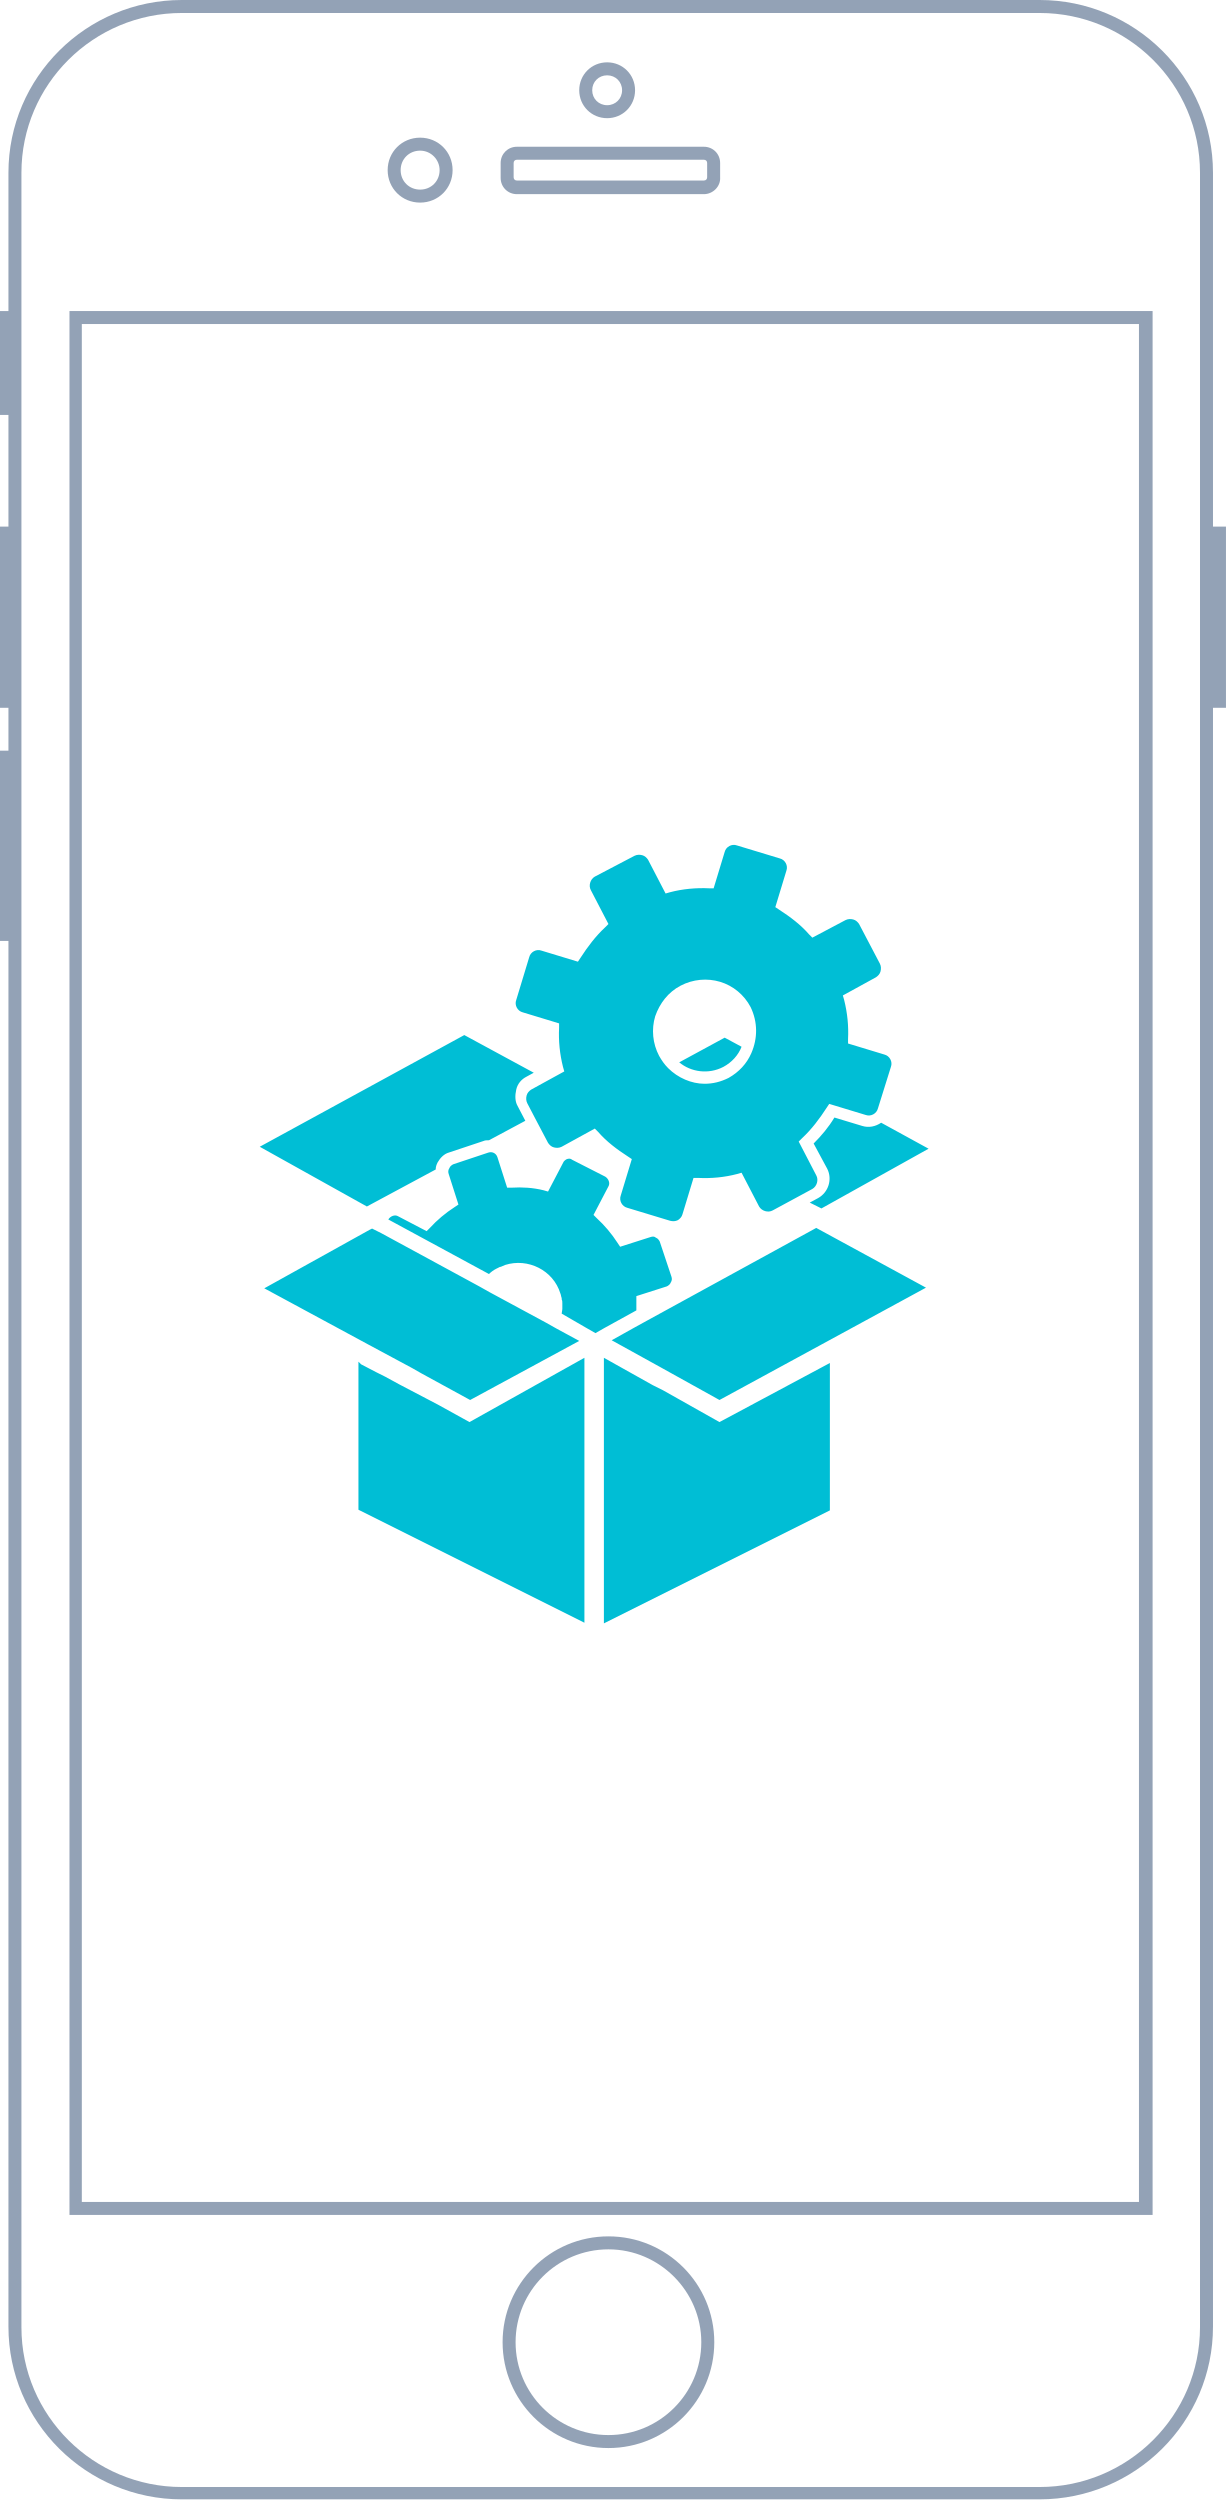
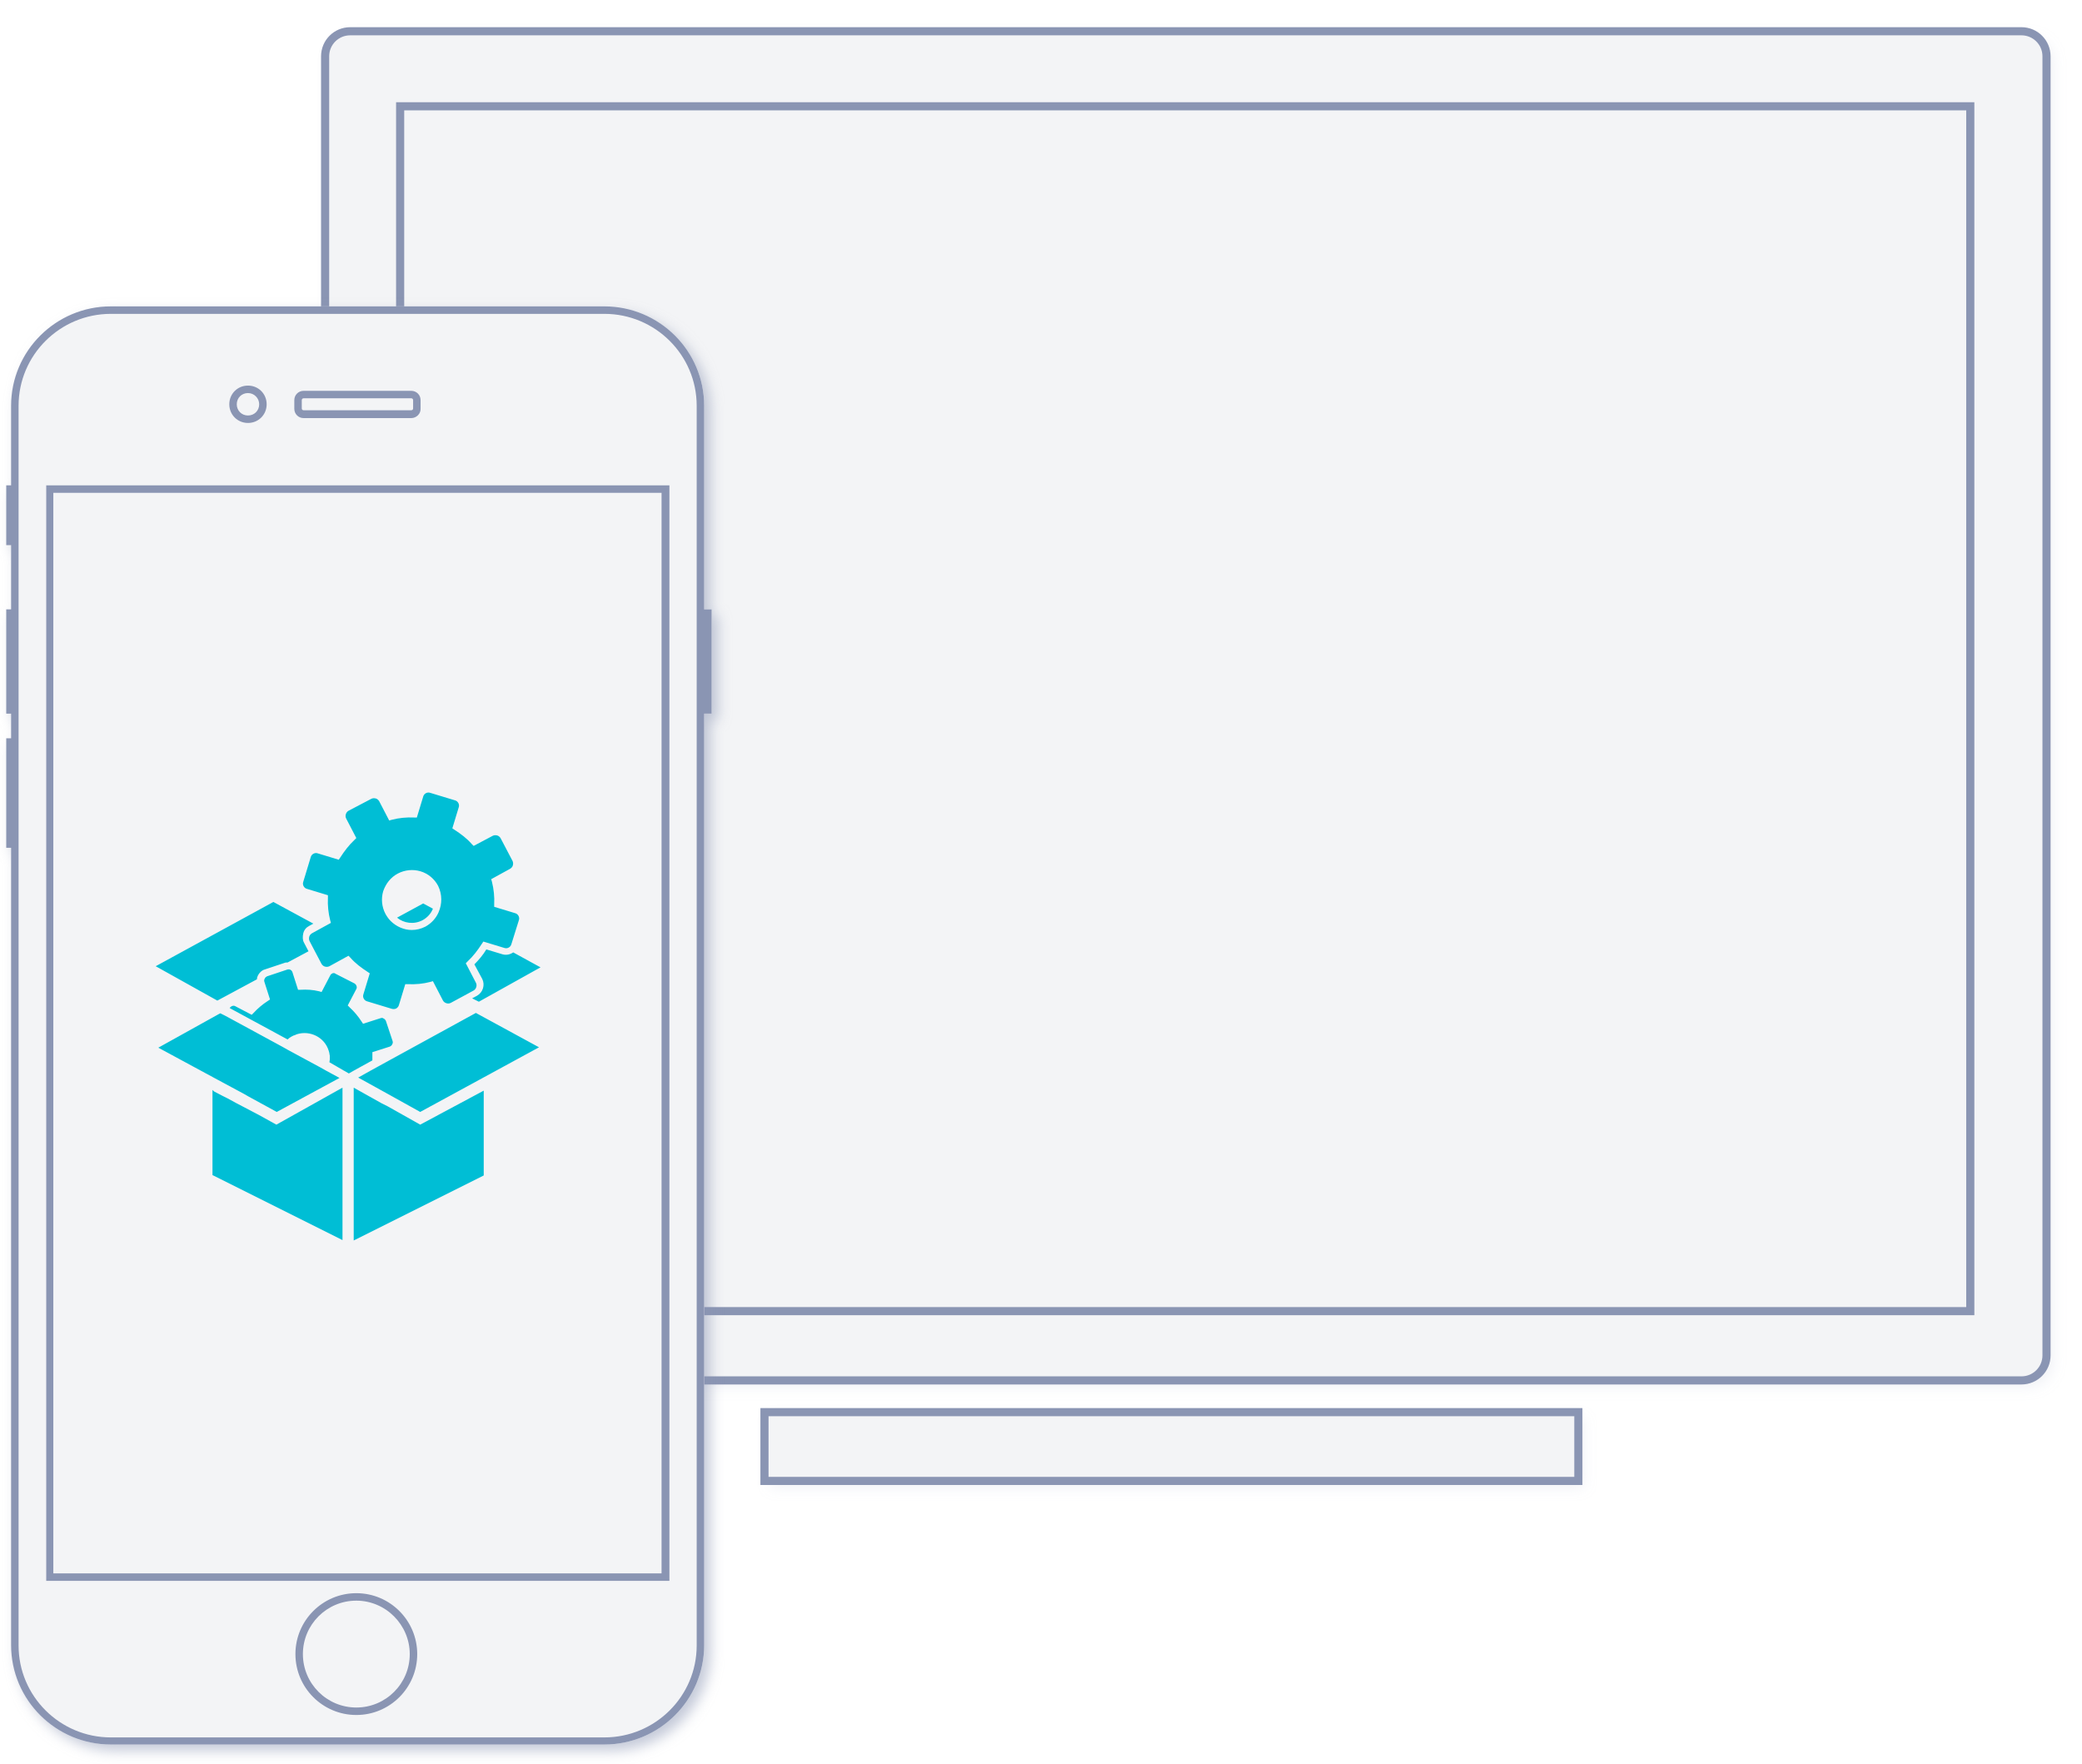
- <svg xmlns="http://www.w3.org/2000/svg" version="1.1" id="Ebene_1" x="0px" y="0px" viewBox="-204 228.9 188.8 385" style="enable-background:new -204 228.9 188.8 385;" xml:space="preserve">
-   <style type="text/css">
- 	.st0{fill:#93A2B6;}
- 	.st1{fill:#00BED5;}
- </style>
-   <path class="st0" d="M-95.6,258.8h-28.8c-1.4,0-2.5-1.1-2.5-2.5V254c0-1.4,1.1-2.5,2.5-2.5h28.8c1.4,0,2.5,1.1,2.5,2.5v2.2  C-93,257.6-94.2,258.8-95.6,258.8z M-124.4,253.5c-0.3,0-0.5,0.2-0.5,0.5v2.2c0,0.3,0.2,0.5,0.5,0.5h28.8c0.3,0,0.5-0.2,0.5-0.5V254  c0-0.3-0.2-0.5-0.5-0.5H-124.4z" />
-   <path class="st0" d="M-139.3,260.1c-2.8,0-5-2.2-5-5c0-2.8,2.2-5,5-5s5,2.2,5,5C-134.3,257.9-136.5,260.1-139.3,260.1z   M-139.3,252.1c-1.7,0-3,1.3-3,3c0,1.7,1.3,3,3,3s3-1.3,3-3C-136.3,253.5-137.6,252.1-139.3,252.1z" />
-   <path class="st0" d="M-110.5,247.1c-2.4,0-4.3-1.9-4.3-4.3c0-2.4,1.9-4.3,4.3-4.3s4.3,1.9,4.3,4.3  C-106.2,245.2-108.1,247.1-110.5,247.1z M-110.5,240.5c-1.3,0-2.3,1-2.3,2.3c0,1.3,1,2.3,2.3,2.3c1.3,0,2.3-1,2.3-2.3  C-108.2,241.5-109.2,240.5-110.5,240.5z" />
-   <path class="st0" d="M-110.3,605.9c-9,0-16.3-7.3-16.3-16.3c0-9,7.3-16.3,16.3-16.3c9,0,16.3,7.3,16.3,16.3  C-94,598.6-101.3,605.9-110.3,605.9z M-110.3,575.3c-7.9,0-14.3,6.4-14.3,14.3c0,7.9,6.4,14.3,14.3,14.3s14.3-6.4,14.3-14.3  C-96,581.8-102.4,575.3-110.3,575.3z" />
-   <path class="st0" d="M-26.5,570h-166.8V276.8h166.8V570z M-191.4,568h162.8V278.8h-162.8V568z" />
-   <path class="st0" d="M-15.2,310h-2v-54.5c0-14.7-12-26.6-26.7-26.6H-176c-14.7,0-26.7,11.9-26.7,26.6v21.3h-1.3v16h1.3V310h-1.3  v27.9h1.3v6.6h-1.3v29.3h1.3v213.4c0,14.7,12,26.6,26.7,26.6h132.1c14.7,0,26.7-11.9,26.7-26.6V337.9h2V310z M-19.2,587.3  c0,13.6-11.1,24.6-24.7,24.6H-176c-13.6,0-24.7-11-24.7-24.6V255.5c0-13.6,11.1-24.6,24.7-24.6h132.1c13.6,0,24.7,11,24.7,24.6  V587.3z" />
-   <path class="st1" d="M-68.8,399.6c-0.2,0.8-1.1,1.3-1.9,1l0,0l-5.6-1.7l-0.4,0.6c-1.1,1.7-2.3,3.3-3.8,4.7l-0.5,0.5l2.7,5.2  c0.4,0.7,0.1,1.7-0.6,2.1l-2.4,1.3l-3.7,2c-0.7,0.4-1.7,0.1-2.1-0.6l-2.7-5.2l-0.7,0.2c-1.9,0.5-3.9,0.7-6,0.6l-0.7,0l-1.7,5.6  c-0.1,0.4-0.4,0.7-0.7,0.9c-0.4,0.2-0.8,0.2-1.2,0.1l-6.6-2c-0.8-0.2-1.3-1.1-1-1.9l1.7-5.6l-0.6-0.4c-1.7-1.1-3.3-2.3-4.6-3.8  l-0.5-0.5l-5.1,2.8c-0.4,0.2-0.8,0.2-1.2,0.1s-0.7-0.4-0.9-0.7l-2-3.8l-1.2-2.3c-0.2-0.4-0.2-0.8-0.1-1.2c0.1-0.4,0.4-0.7,0.7-0.9  l2-1.1l3.1-1.7l-0.2-0.7c-0.5-2-0.7-4-0.6-6l0-0.7l-5.6-1.7c-0.8-0.2-1.3-1.1-1-1.9l2-6.6c0.2-0.8,1.1-1.3,1.9-1l5.6,1.7l0.4-0.6  c1.1-1.7,2.3-3.3,3.8-4.7l0.5-0.5l-2.7-5.2c-0.4-0.7-0.1-1.7,0.6-2.1l6.1-3.2c0.4-0.2,0.8-0.2,1.2-0.1c0.4,0.1,0.7,0.4,0.9,0.7  l2.7,5.2l0.7-0.2c1.9-0.5,4-0.7,6-0.6l0.7,0l1.7-5.6c0.2-0.8,1.1-1.3,1.9-1l6.6,2c0.8,0.2,1.3,1.1,1,1.9l-1.7,5.6l0.6,0.4  c1.7,1.1,3.3,2.3,4.6,3.8l0.5,0.5l5.1-2.7c0.4-0.2,0.8-0.2,1.2-0.1c0.4,0.1,0.7,0.4,0.9,0.7l3.2,6.1c0.2,0.4,0.2,0.8,0.1,1.2  c-0.1,0.4-0.4,0.7-0.7,0.9l-5.1,2.8l0.2,0.7c0.5,2,0.7,4,0.6,6l0,0.7l5.6,1.7c0.8,0.2,1.3,1.1,1,1.9L-68.8,399.6z M-88.4,384  c-1-1.9-2.7-3.3-4.7-3.9c-2-0.6-4.2-0.4-6.1,0.6c-1.9,1-3.2,2.7-3.9,4.7c-0.6,2-0.4,4.2,0.6,6.1c0.4,0.7,0.8,1.3,1.4,1.9  c1.5,1.5,3.6,2.4,5.6,2.4c1.3,0,2.5-0.3,3.7-0.9c1.6-0.9,2.8-2.2,3.5-3.8C-87.3,388.8-87.3,386.3-88.4,384z M-92.6,393.2  c-2.3,1.2-5,0.8-6.8-0.7l7-3.8l2.6,1.4C-90.3,391.4-91.3,392.5-92.6,393.2z M-122.9,394.7c-0.8,0.4-1.4,1.1-1.6,2s-0.2,1.8,0.2,2.5  l1.2,2.3l-5.6,3c-0.3,0-0.6,0-0.8,0.1l-5.4,1.8c-0.7,0.2-1.3,0.8-1.7,1.5c-0.2,0.4-0.3,0.7-0.3,1.1l-10.6,5.7l-16.5-9.2l31.5-17.2  l10.7,5.8L-122.9,394.7z M-147.1,418.3l0.4-0.2l1.4,0.7l15.1,8.2l0,0l1.6,0.9l0,0l8.7,4.7l0,0l1.6,0.9l0,0l3.5,1.9h0h0l-16.8,9.1  l-7.5-4.1l-1.4-0.8l-6.7-3.6l-16.1-8.7L-147.1,418.3L-147.1,418.3z M-148.4,439l2.3,1.2l0,0v0l1.4,0.7l0,0l2.2,1.2h0l4.2,2.2h0  l1.9,1l4.7,2.6l17.7-9.9v0v7.2v3.5v3.2v1.9v25l0,0l-34.8-17.4v-22.8l0,0L-148.4,439L-148.4,439z M-117.5,431.2  c0-0.2,0.1-0.5,0.1-0.7c0,0,0-0.1,0-0.1c0-0.2,0-0.4,0-0.6c0-0.1,0-0.1,0-0.2c0-0.2,0-0.4-0.1-0.6c0-0.1,0-0.1,0-0.2  c-0.1-0.2-0.1-0.5-0.2-0.7c-1.1-3.6-5-5.5-8.5-4.4c-0.2,0.1-0.5,0.2-0.7,0.3c0,0-0.1,0-0.1,0c-0.2,0.1-0.4,0.2-0.6,0.3c0,0,0,0,0,0  c-0.4,0.2-0.8,0.5-1.1,0.8l-15.5-8.4l0,0c0.3-0.5,1-0.8,1.5-0.5l4.4,2.3l0.5-0.5c1.1-1.2,2.4-2.3,3.8-3.2l0.6-0.4l-1.5-4.7  c-0.1-0.3-0.1-0.6,0.1-0.9c0.1-0.3,0.4-0.5,0.6-0.6l5.4-1.8c0.6-0.2,1.2,0.1,1.4,0.7l1.5,4.7l0.7,0c1.6-0.1,3.3,0,4.9,0.4l0.7,0.2  l2.3-4.4c0.1-0.3,0.4-0.5,0.6-0.6c0.3-0.1,0.6-0.1,0.8,0.1l5.1,2.6c0.5,0.3,0.8,1,0.5,1.5l-2.3,4.4l0.5,0.5c1.2,1.1,2.3,2.4,3.2,3.8  l0.4,0.6l4.7-1.5c0.3-0.1,0.6-0.1,0.8,0.1c0.3,0.1,0.5,0.4,0.6,0.6l1.8,5.4c0.1,0.3,0.1,0.6-0.1,0.9c-0.1,0.3-0.4,0.5-0.6,0.6  l-4.7,1.5l0,0.7c0,0.5,0,1,0,1.5l-4.9,2.7l-1.4,0.8l-1.4-0.8L-117.5,431.2C-117.5,431.2-117.5,431.2-117.5,431.2z M-101.9,443  l8.7,4.9l17-9.1v22.7l-34.8,17.4v-33.6v-2.5V438l7.5,4.2L-101.9,443z M-93.2,444.5l-9-5l-7.6-4.2l3.4-1.9l0,0l2-1.1l26.1-14.3  l16.9,9.2l0,0v0L-93.2,444.5z M-78.7,405c1.2-1.2,2.3-2.5,3.2-4l4.3,1.3c1,0.3,2,0.1,2.9-0.5l7.3,4l-16.5,9.2l-1.8-0.9l1.3-0.7  c1.6-0.9,2.2-2.9,1.4-4.5L-78.7,405z" />
+ <svg xmlns="http://www.w3.org/2000/svg" xmlns:xlink="http://www.w3.org/1999/xlink" width="333px" height="282px" viewBox="0 0 333 282" version="1.1">
+   <defs>
+     <filter x="-2.4%" y="-2.8%" width="104.7%" height="105.6%" filterUnits="objectBoundingBox" id="filter-1">
+       <feOffset dx="1" dy="1" in="SourceAlpha" result="shadowOffsetOuter1" />
+       <feGaussianBlur stdDeviation="1" in="shadowOffsetOuter1" result="shadowBlurOuter1" />
+       <feColorMatrix values="0 0 0 0 0.541   0 0 0 0 0.584   0 0 0 0 0.702  0 0 0 0.25 0" type="matrix" in="shadowBlurOuter1" result="shadowMatrixOuter1" />
+       <feMerge>
+         <feMergeNode in="shadowMatrixOuter1" />
+         <feMergeNode in="SourceGraphic" />
+       </feMerge>
+     </filter>
+     <path d="M112.819,48.462 L111.624,48.462 L111.624,15.895 C111.624,7.111 104.453,0 95.669,0 L16.732,0 C7.948,0 0.777,7.111 0.777,15.895 L0.777,28.623 L0,28.623 L0,38.184 L0.777,38.184 L0.777,48.462 L0,48.462 L0,65.134 L0.777,65.134 L0.777,69.078 L0,69.078 L0,86.586 L0.777,86.586 L0.777,214.105 C0.777,222.889 7.948,230 16.732,230 L95.669,230 C104.453,230 111.624,222.889 111.624,214.105 L111.624,65.134 L112.819,65.134 L112.819,48.462 Z" id="path-2" />
+     <filter x="-2.2%" y="-1.1%" width="106.2%" height="103.0%" filterUnits="objectBoundingBox" id="filter-3">
+       <feOffset dx="1" dy="1" in="SourceAlpha" result="shadowOffsetOuter1" />
+       <feGaussianBlur stdDeviation="1" in="shadowOffsetOuter1" result="shadowBlurOuter1" />
+       <feColorMatrix values="0 0 0 0 0.541   0 0 0 0 0.584   0 0 0 0 0.702  0 0 0 0.5 0" type="matrix" in="shadowBlurOuter1" />
+     </filter>
+   </defs>
+   <g id="Symbols" stroke="none" stroke-width="1" fill="none" fill-rule="evenodd">
+     <g id="CTV&amp;Smartphone-Illustration" transform="translate(1, 5)" fill-rule="nonzero">
+       <g id="Group" transform="translate(0, 0)">
+         <g id="CTV" transform="translate(51, 0)">
+           <g id="BG" filter="url(#filter-1)" fill="#F3F4F6">
+             <path d="M200.271,220.846 L200.271,231.846 L70.271,231.846 L70.271,220.846 L200.271,220.846 Z M271.325,0 C273.534,-3.17995656e-14 275.325,1.791 275.325,4 L275.325,211.769 C275.325,213.978 273.534,215.769 271.325,215.769 L4,215.769 C1.791,215.769 2.705415e-16,213.978 0,211.769 L0,4 C-2.705415e-16,1.791 1.791,4.05812251e-16 4,0 L271.325,0 Z" id="Combined-Shape" />
+           </g>
+           <g id="Device" fill="#8A95B3">
+             <path d="M201.096,220.196 L69.621,220.196 L69.621,232.496 L201.096,232.496 L201.096,220.196 Z M199.795,221.496 L199.795,231.196 L70.921,231.196 L70.921,221.496 L199.795,221.496 Z" id="Rectangle" />
+             <path d="M271.325,-0.65 L4,-0.65 C1.432,-0.65 -0.65,1.432 -0.65,4 L-0.65,211.769 C-0.65,214.337 1.432,216.419 4,216.419 L271.325,216.419 C273.893,216.419 275.975,214.337 275.975,211.769 L275.975,4 C275.975,1.432 273.893,-0.65 271.325,-0.65 Z M4,0.65 L271.325,0.65 C273.175,0.65 274.675,2.15 274.675,4 L274.675,211.769 C274.675,213.619 273.175,215.119 271.325,215.119 L4,215.119 C2.15,215.119 0.65,213.619 0.65,211.769 L0.65,4 C0.65,2.15 2.15,0.65 4,0.65 Z" id="Rectangle" />
+             <path d="M263.783,11.35 L11.35,11.35 L11.35,205.342 L263.783,205.342 L263.783,11.35 Z M262.482,12.65 L262.482,204.042 L12.65,204.042 L12.65,12.65 L262.482,12.65 Z" id="Rectangle" />
+           </g>
+         </g>
+         <g id="Smartphone" transform="translate(0, 44)">
+           <g id="BG">
+             <use fill="black" fill-opacity="1" filter="url(#filter-3)" xlink:href="#path-2" />
+             <use fill="#F3F4F6" xlink:href="#path-2" />
+           </g>
+           <g id="Device" fill="#8A95B3">
+             <path d="M64.775,17.867 L47.566,17.867 C46.729,17.867 46.072,17.21 46.072,16.373 L46.072,14.999 C46.072,14.162 46.729,13.505 47.566,13.505 L64.775,13.505 C65.612,13.505 66.269,14.162 66.269,14.999 L66.269,16.313 C66.329,17.15 65.612,17.867 64.775,17.867 Z M47.566,14.7 C47.386,14.7 47.267,14.819 47.267,14.999 L47.267,16.313 C47.267,16.493 47.386,16.612 47.566,16.612 L64.775,16.612 C64.955,16.612 65.074,16.493 65.074,16.313 L65.074,14.999 C65.074,14.819 64.955,14.7 64.775,14.7 L47.566,14.7 Z" id="Shape" />
+             <path d="M38.662,18.644 C36.989,18.644 35.674,17.329 35.674,15.656 C35.674,13.983 36.989,12.668 38.662,12.668 C40.335,12.668 41.65,13.983 41.65,15.656 C41.65,17.329 40.335,18.644 38.662,18.644 Z M38.662,13.863 C37.646,13.863 36.869,14.64 36.869,15.656 C36.869,16.672 37.646,17.449 38.662,17.449 C39.678,17.449 40.455,16.672 40.455,15.656 C40.455,14.7 39.678,13.863 38.662,13.863 Z" id="Shape" />
+             <path d="M55.991,225.279 C50.613,225.279 46.251,220.917 46.251,215.539 C46.251,210.161 50.613,205.799 55.991,205.799 C61.369,205.799 65.731,210.161 65.731,215.539 C65.731,220.917 61.369,225.279 55.991,225.279 Z M55.991,206.994 C51.27,206.994 47.446,210.818 47.446,215.539 C47.446,220.26 51.27,224.084 55.991,224.084 C60.712,224.084 64.536,220.26 64.536,215.539 C64.536,210.878 60.712,206.994 55.991,206.994 Z" id="Shape" />
+             <path d="M106.067,203.827 L6.394,203.827 L6.394,28.623 L106.067,28.623 L106.067,203.827 Z M7.529,202.632 L104.812,202.632 L104.812,29.818 L7.529,29.818 L7.529,202.632 Z" id="Shape" />
+             <path d="M112.819,48.462 L111.624,48.462 L111.624,15.895 C111.624,7.111 104.453,0 95.669,0 L16.732,0 C7.948,0 0.777,7.111 0.777,15.895 L0.777,28.623 L0,28.623 L0,38.184 L0.777,38.184 L0.777,48.462 L0,48.462 L0,65.134 L0.777,65.134 L0.777,69.078 L0,69.078 L0,86.586 L0.777,86.586 L0.777,214.105 C0.777,222.889 7.948,230 16.732,230 L95.669,230 C104.453,230 111.624,222.889 111.624,214.105 L111.624,65.134 L112.819,65.134 L112.819,48.462 Z M110.429,214.165 C110.429,222.292 103.796,228.865 95.669,228.865 L16.732,228.865 C8.605,228.865 1.972,222.292 1.972,214.165 L1.972,15.895 C1.972,7.768 8.605,1.195 16.732,1.195 L95.669,1.195 C103.796,1.195 110.429,7.768 110.429,15.895 L110.429,214.165 Z" id="Shape" />
+           </g>
+           <g id="Logo" transform="translate(23.90231, 77.74944)" fill="#00BED5">
+             <path d="M56.888,24.254 C56.768,24.732 56.23,25.031 55.752,24.851 L55.752,24.851 L52.406,23.835 L52.167,24.194 C51.509,25.21 50.792,26.166 49.896,27.002 L49.597,27.301 L51.211,30.409 C51.45,30.827 51.27,31.424 50.852,31.663 L49.418,32.44 L47.207,33.635 C46.789,33.874 46.191,33.695 45.952,33.277 L44.339,30.169 L43.92,30.289 C42.785,30.588 41.59,30.707 40.335,30.648 L39.917,30.648 L38.901,33.994 C38.841,34.233 38.662,34.412 38.483,34.532 C38.244,34.651 38.005,34.651 37.766,34.591 L33.822,33.396 C33.344,33.277 33.045,32.739 33.224,32.261 L34.24,28.915 L33.882,28.676 C32.866,28.018 31.91,27.301 31.133,26.405 L30.834,26.106 L27.786,27.779 C27.547,27.899 27.308,27.899 27.069,27.839 C26.83,27.779 26.651,27.6 26.532,27.421 L25.336,25.15 L24.619,23.776 C24.5,23.537 24.5,23.298 24.56,23.059 C24.619,22.82 24.799,22.64 24.978,22.521 L26.173,21.863 L28.025,20.848 L27.906,20.429 C27.607,19.234 27.488,18.039 27.547,16.844 L27.547,16.426 L24.201,15.41 C23.723,15.29 23.424,14.753 23.604,14.274 L24.799,10.331 C24.918,9.853 25.456,9.554 25.934,9.733 L29.28,10.749 L29.519,10.39 C30.177,9.374 30.894,8.418 31.79,7.582 L32.089,7.283 L30.475,4.176 C30.236,3.757 30.416,3.16 30.834,2.921 L34.479,1.009 C34.718,0.889 34.957,0.889 35.196,0.949 C35.435,1.009 35.614,1.188 35.734,1.367 L37.347,4.475 L37.766,4.355 C38.901,4.056 40.156,3.937 41.351,3.996 L41.769,3.996 L42.785,0.65 C42.905,0.172 43.442,-0.127 43.92,0.053 L47.864,1.248 C48.342,1.367 48.641,1.905 48.462,2.383 L47.446,5.729 L47.805,5.968 C48.82,6.626 49.777,7.343 50.553,8.239 L50.852,8.538 L53.9,6.924 C54.139,6.805 54.378,6.805 54.617,6.865 C54.856,6.924 55.035,7.104 55.155,7.283 L57.067,10.928 C57.186,11.167 57.186,11.406 57.127,11.645 C57.067,11.884 56.888,12.063 56.708,12.183 L53.661,13.856 L53.78,14.274 C54.079,15.47 54.198,16.665 54.139,17.86 L54.139,18.278 L57.485,19.294 C57.963,19.413 58.262,19.951 58.083,20.429 L56.888,24.254 Z M45.175,14.932 C44.578,13.796 43.562,12.96 42.367,12.601 C41.172,12.243 39.857,12.362 38.722,12.96 C37.586,13.557 36.81,14.573 36.391,15.768 C36.033,16.963 36.152,18.278 36.75,19.413 C36.989,19.832 37.228,20.19 37.586,20.549 C38.483,21.445 39.738,21.983 40.933,21.983 C41.71,21.983 42.427,21.804 43.144,21.445 C44.1,20.907 44.817,20.131 45.235,19.174 C45.833,17.8 45.833,16.306 45.175,14.932 Z M42.666,20.429 C41.291,21.146 39.678,20.907 38.602,20.011 L42.785,17.74 L44.339,18.577 C44.04,19.354 43.442,20.011 42.666,20.429 Z M24.56,21.326 C24.082,21.565 23.723,21.983 23.604,22.521 C23.484,23.059 23.484,23.596 23.723,24.015 L24.44,25.389 L21.094,27.182 C20.915,27.182 20.735,27.182 20.616,27.241 L17.389,28.317 C16.971,28.437 16.612,28.795 16.373,29.213 C16.254,29.452 16.194,29.632 16.194,29.871 L9.86,33.277 L0,27.779 L18.823,17.501 L25.217,20.967 L24.56,21.326 Z M10.099,35.428 L10.338,35.308 L11.174,35.727 L20.197,40.627 L20.197,40.627 L21.154,41.165 L21.154,41.165 L26.352,43.973 L26.352,43.973 L27.308,44.511 L27.308,44.511 L29.4,45.646 L29.4,45.646 L29.4,45.646 L19.361,51.084 L14.879,48.634 L14.043,48.156 L10.039,46.005 L0.418,40.806 L10.099,35.428 L10.099,35.428 Z M9.322,47.797 L10.696,48.515 L10.696,48.515 L10.696,48.515 L11.533,48.933 L11.533,48.933 L12.847,49.65 L12.847,49.65 L15.357,50.965 L15.357,50.965 L16.493,51.562 L19.301,53.116 L29.878,47.2 L29.878,47.2 L29.878,51.502 L29.878,53.594 L29.878,55.506 L29.878,56.641 L29.878,71.58 L29.878,71.58 L9.083,61.183 L9.083,47.558 L9.083,47.558 L9.322,47.797 L9.322,47.797 Z M27.786,43.137 C27.786,43.017 27.846,42.838 27.846,42.718 C27.846,42.718 27.846,42.658 27.846,42.658 C27.846,42.539 27.846,42.419 27.846,42.3 C27.846,42.24 27.846,42.24 27.846,42.18 C27.846,42.061 27.846,41.941 27.786,41.822 C27.786,41.762 27.786,41.762 27.786,41.702 C27.727,41.583 27.727,41.404 27.667,41.284 C27.01,39.133 24.679,37.998 22.588,38.655 C22.468,38.715 22.289,38.774 22.169,38.834 C22.169,38.834 22.11,38.834 22.11,38.834 C21.99,38.894 21.871,38.954 21.751,39.013 C21.751,39.013 21.751,39.013 21.751,39.013 C21.512,39.133 21.273,39.312 21.094,39.491 L11.832,34.472 L11.832,34.472 C12.011,34.173 12.429,33.994 12.728,34.173 L15.357,35.548 L15.656,35.249 C16.313,34.532 17.09,33.874 17.927,33.337 L18.285,33.098 L17.389,30.289 C17.329,30.11 17.329,29.93 17.449,29.751 C17.508,29.572 17.688,29.452 17.807,29.393 L21.034,28.317 C21.393,28.198 21.751,28.377 21.871,28.735 L22.767,31.544 L23.185,31.544 C24.141,31.484 25.157,31.544 26.113,31.783 L26.532,31.902 L27.906,29.273 C27.966,29.094 28.145,28.974 28.264,28.915 C28.444,28.855 28.623,28.855 28.743,28.974 L31.79,30.528 C32.089,30.707 32.268,31.126 32.089,31.424 L30.714,34.054 L31.013,34.352 C31.73,35.01 32.388,35.787 32.925,36.623 L33.164,36.982 L35.973,36.085 C36.152,36.026 36.332,36.026 36.451,36.145 C36.63,36.205 36.75,36.384 36.81,36.504 L37.885,39.73 C37.945,39.91 37.945,40.089 37.825,40.268 C37.766,40.447 37.586,40.567 37.467,40.627 L34.658,41.523 L34.658,41.941 C34.658,42.24 34.658,42.539 34.658,42.838 L31.73,44.451 L30.894,44.929 L30.057,44.451 L27.786,43.137 C27.786,43.137 27.786,43.137 27.786,43.137 Z M37.108,50.188 L42.307,53.116 L52.466,47.678 L52.466,61.243 L31.671,71.64 L31.671,51.562 L31.671,50.068 L31.671,47.2 L36.152,49.71 L37.108,50.188 Z M42.307,51.084 L36.929,48.096 L32.388,45.586 L34.419,44.451 L34.419,44.451 L35.614,43.794 L51.211,35.249 L61.309,40.746 L61.309,40.746 L61.309,40.746 L42.307,51.084 Z M50.972,27.48 C51.689,26.763 52.346,25.987 52.884,25.09 L55.453,25.867 C56.051,26.046 56.648,25.927 57.186,25.568 L61.548,27.959 L51.689,33.456 L50.613,32.918 L51.39,32.5 C52.346,31.962 52.705,30.767 52.227,29.811 L50.972,27.48 Z" />
+           </g>
+         </g>
+       </g>
+     </g>
+   </g>
</svg>
